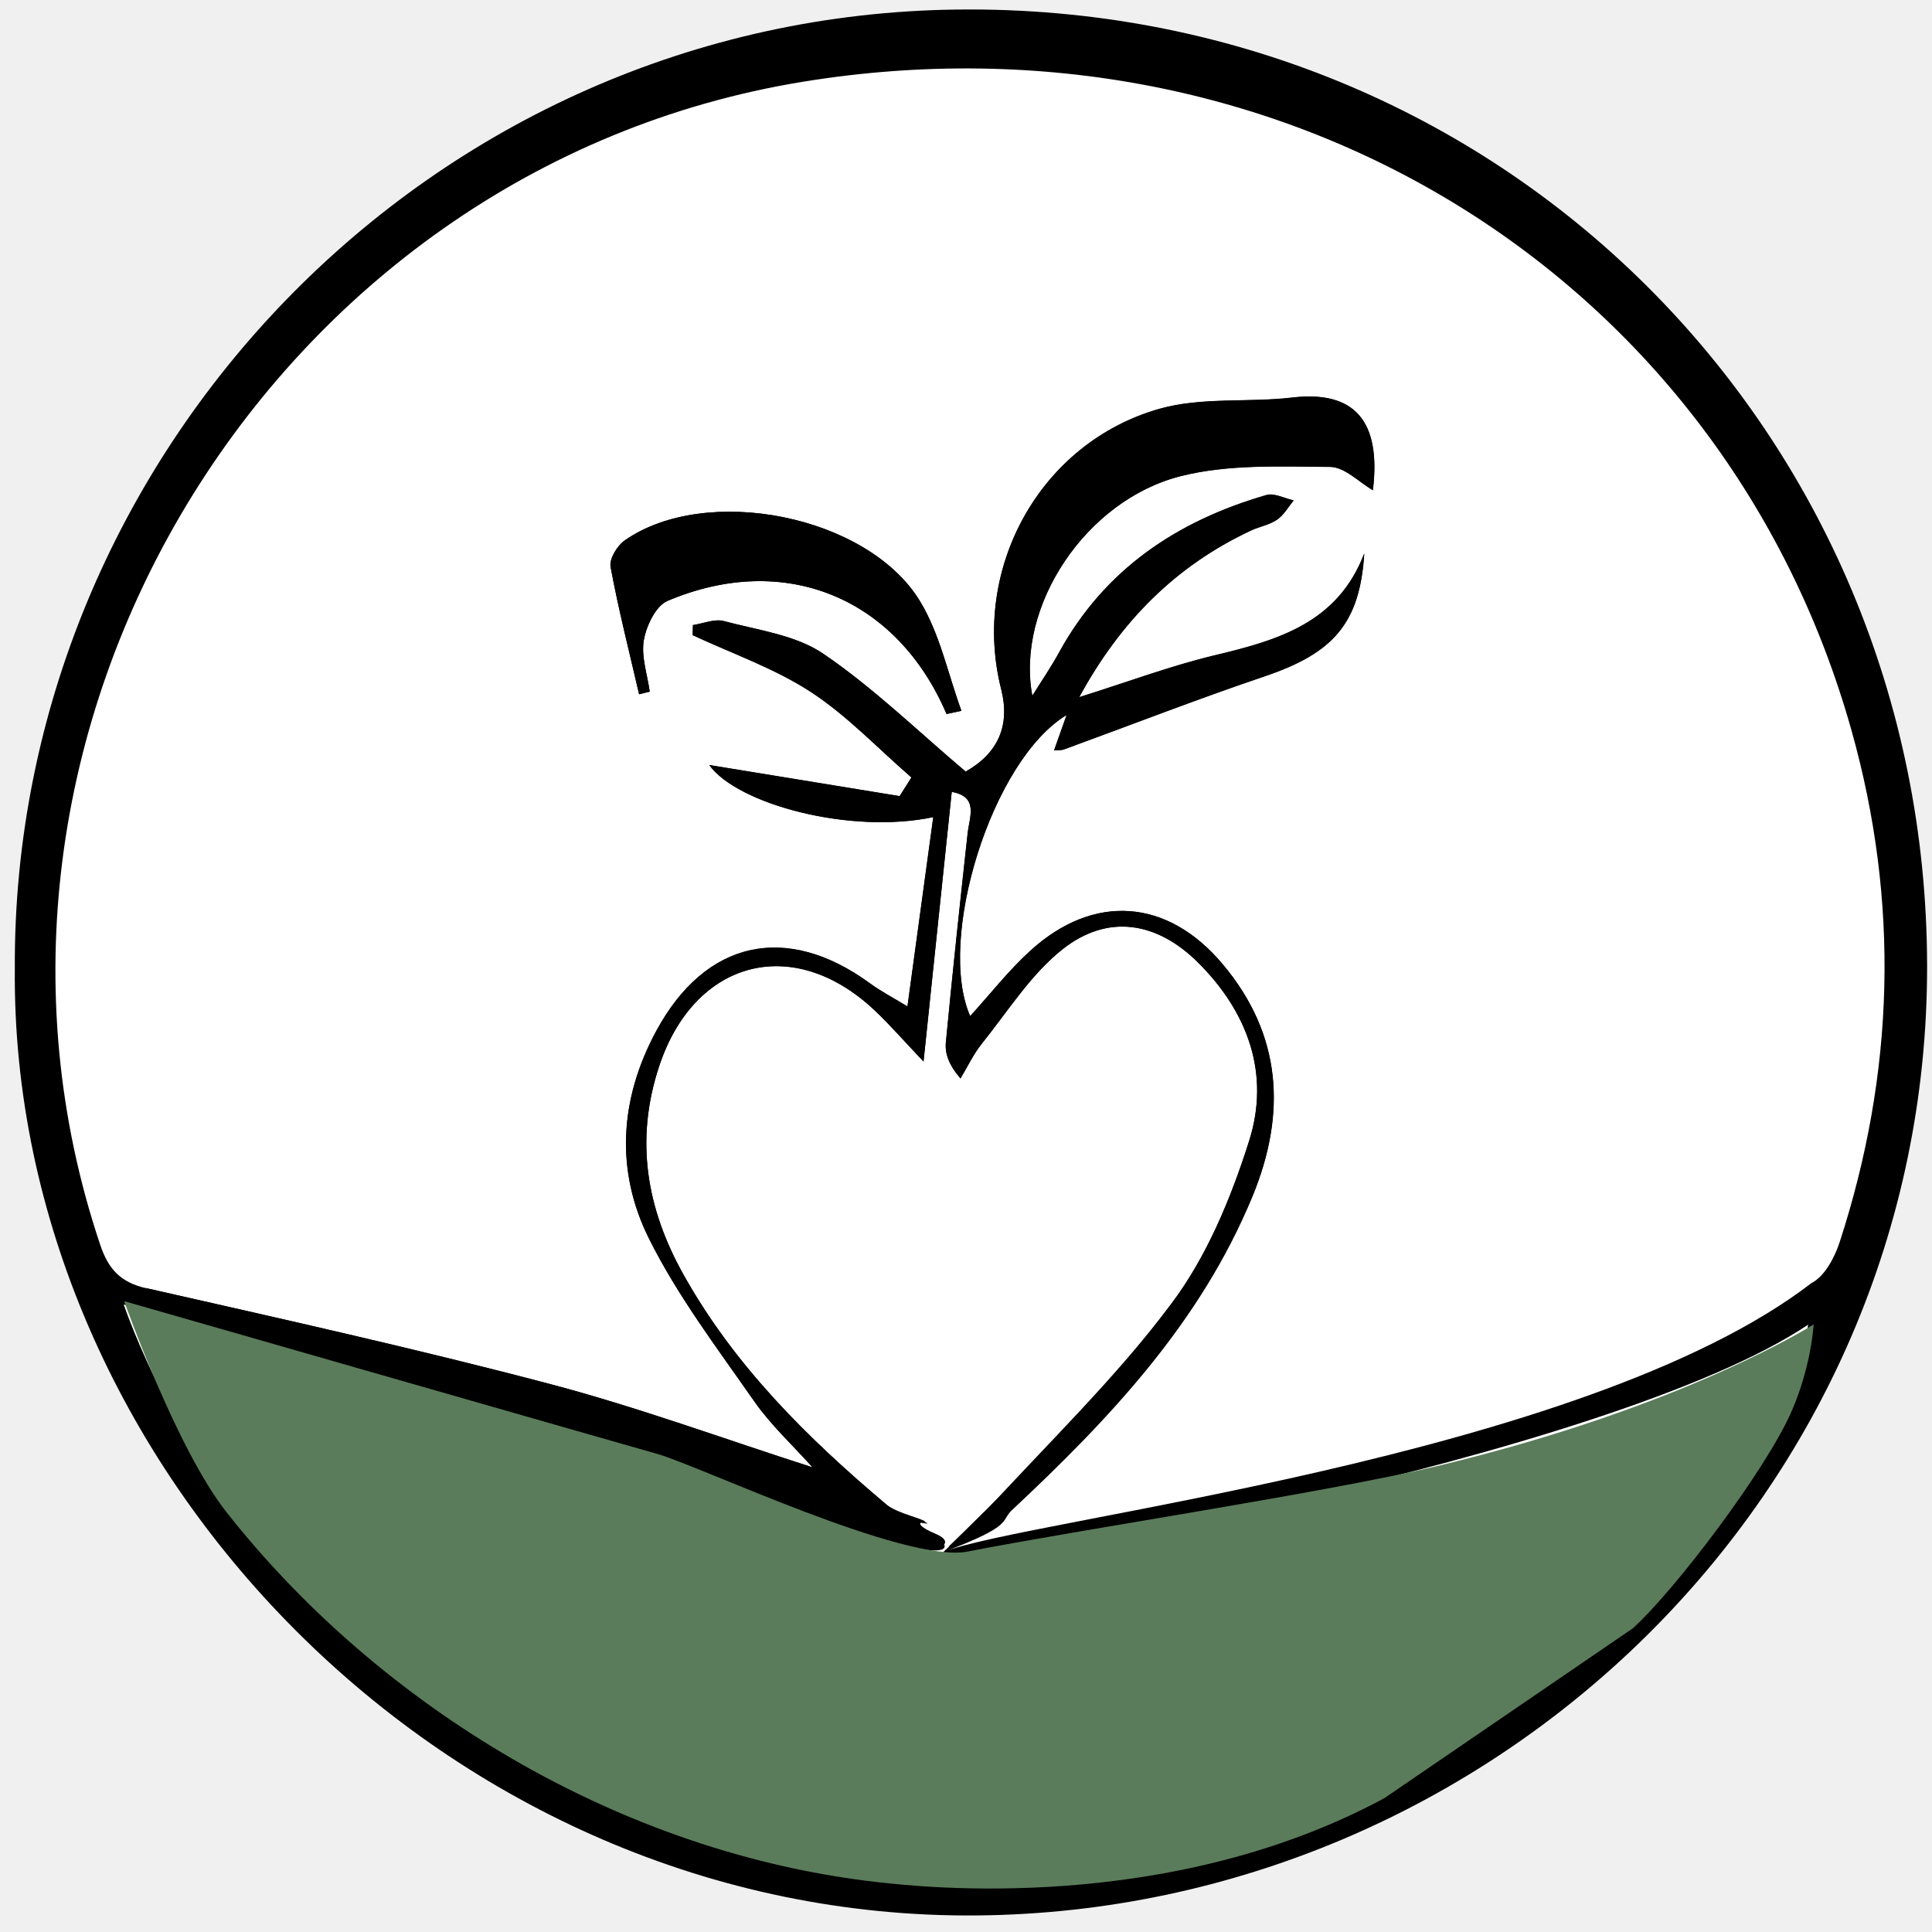
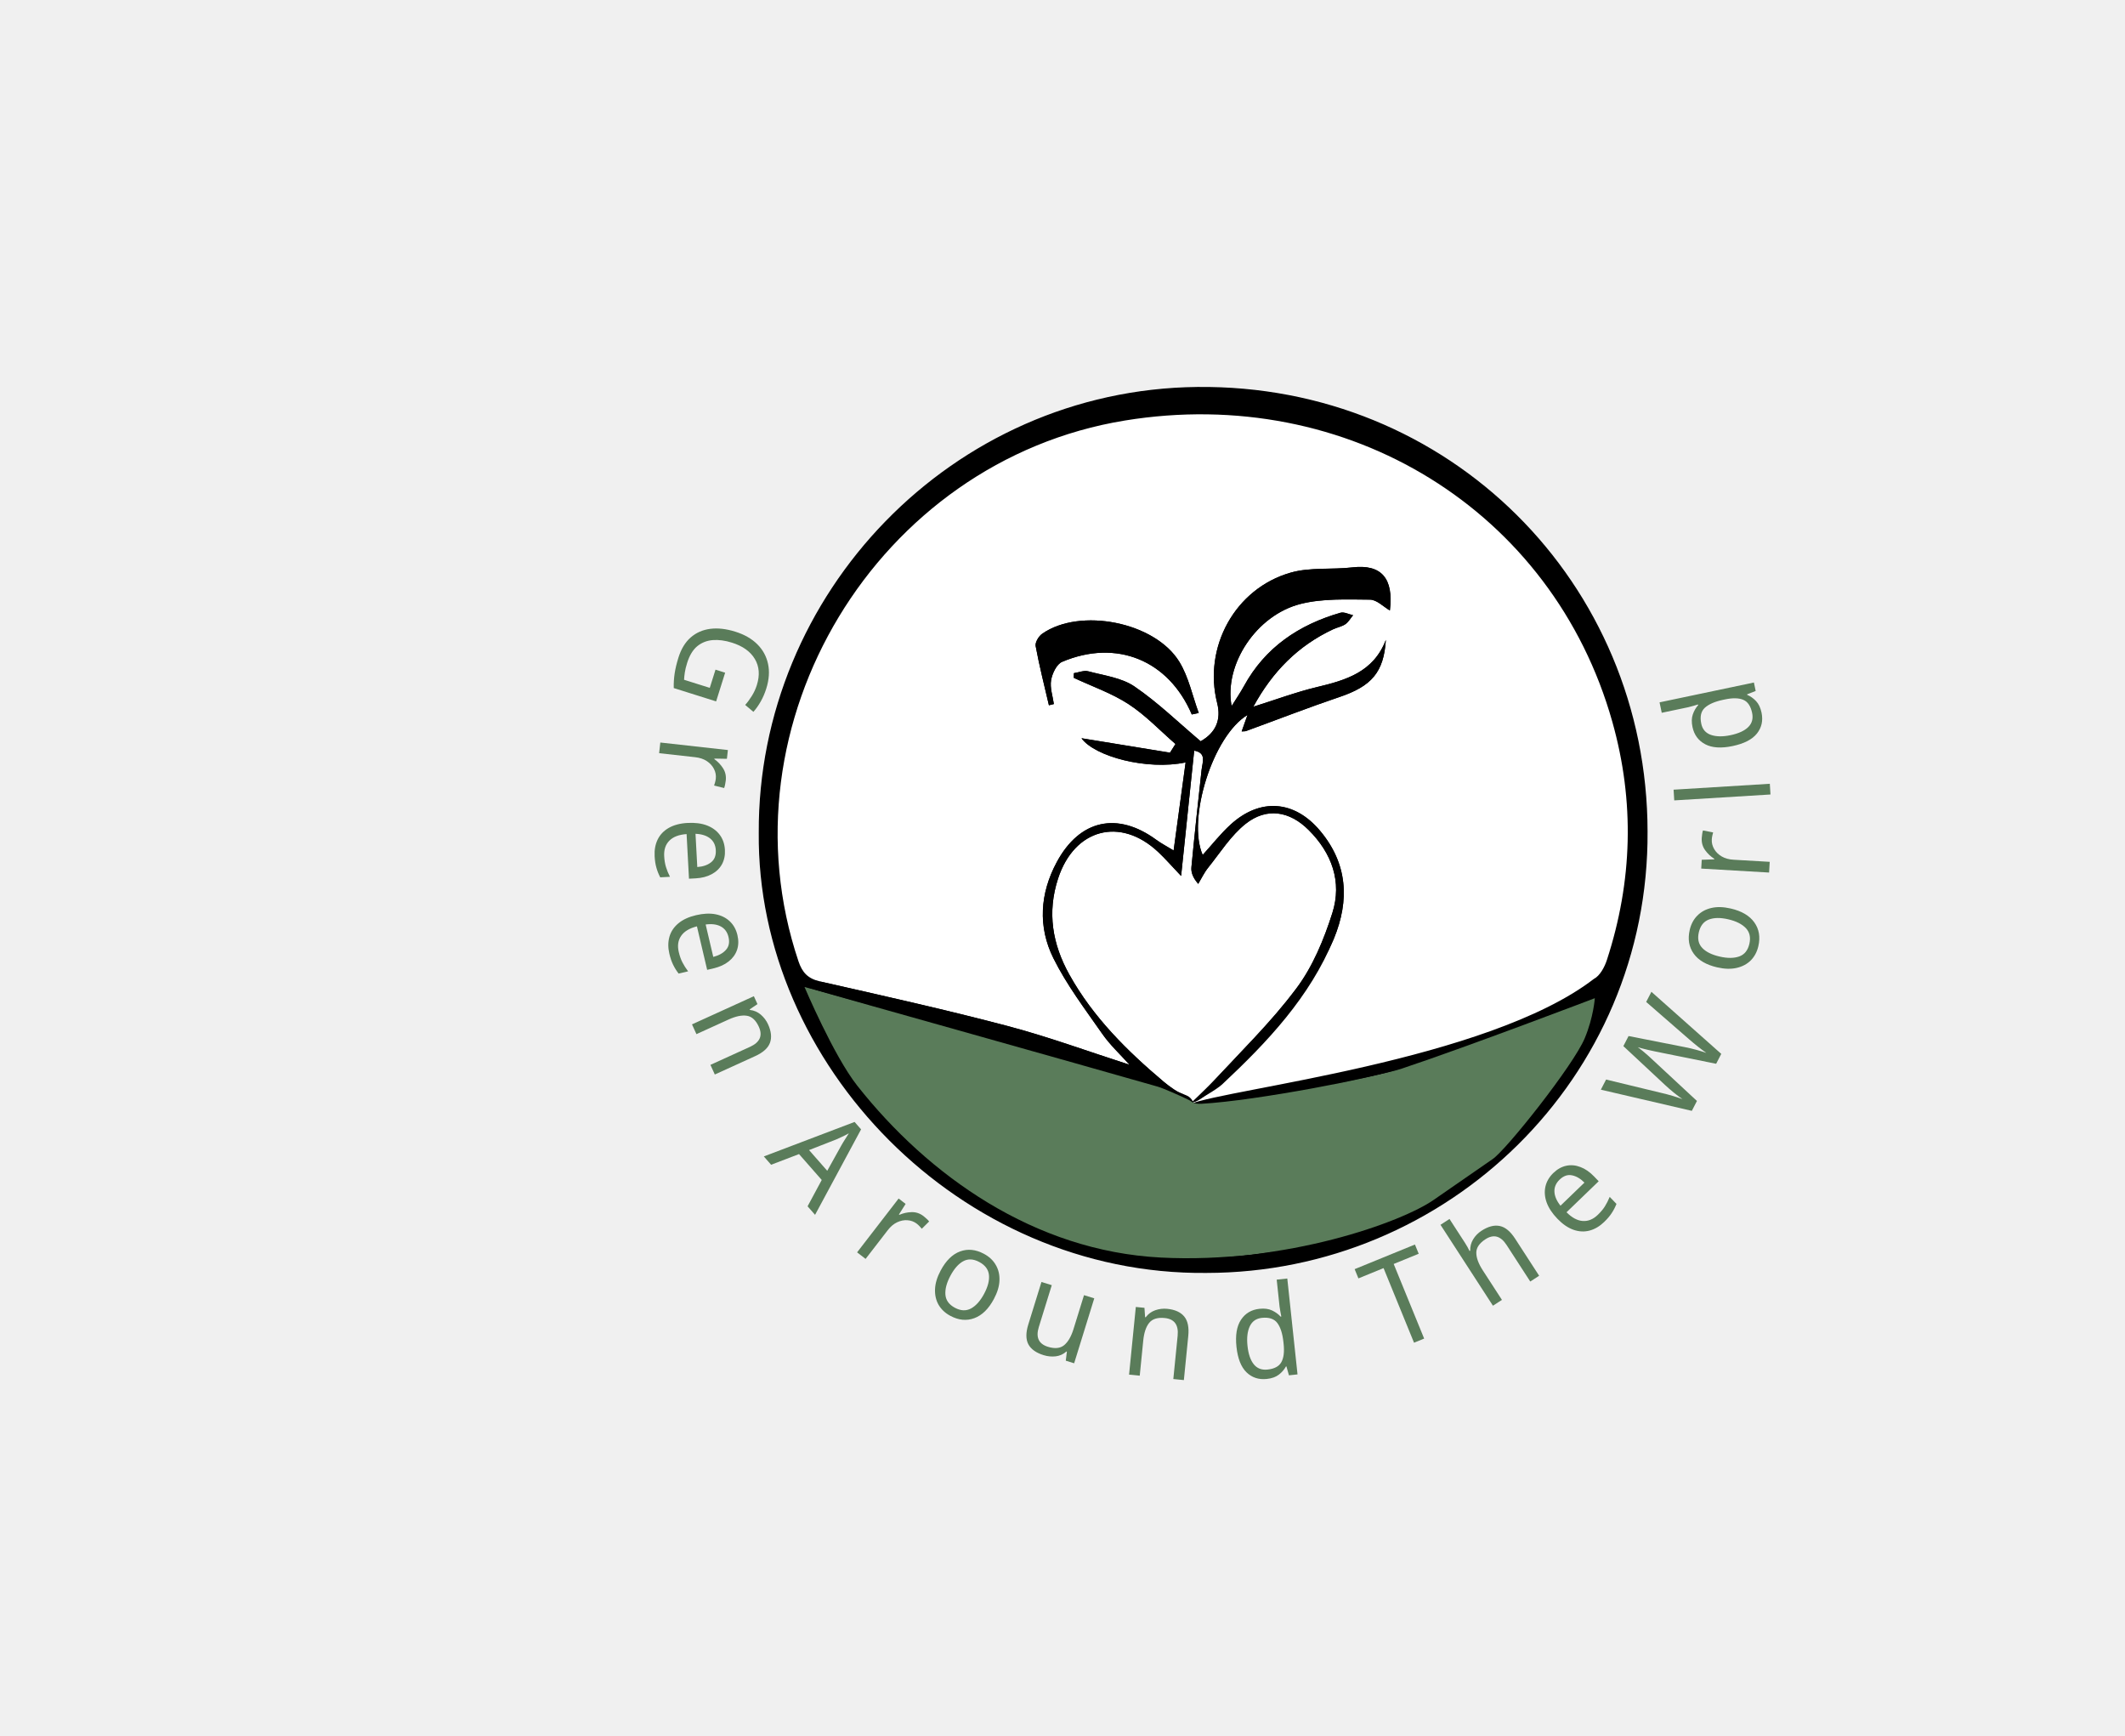
- <svg xmlns="http://www.w3.org/2000/svg" version="1.1" id="Layer_1" x="0px" y="0px" viewBox="0 0 300 300" style="enable-background:new 0 0 300 300;" xml:space="preserve">
-   <style type="text/css">
- 	.st0{fill:#FFFFFF;}
- 	.st1{fill:#5A7C5A;}
- </style>
+ <svg xmlns="http://www.w3.org/2000/svg" id="Layer_1" viewBox="0 0 469.39 383.23">
+   <defs>
+     <style>.cls-1{fill:#fff;}.cls-2,.cls-3,.cls-4{fill:#5a7c5a;}.cls-3{font-size:28.01px;}.cls-3,.cls-4{font-family:KarelleDEMO, 'Karelle DEMO';}.cls-4{font-size:86.67px;}</style>
+   </defs>
  <g>
-     <path class="st0" d="M2.3,150.38C1.58,227.59,69.45,298.23,151.8,297.43c79.66-0.78,147.57-65.24,147.44-147.52   C299.1,66.98,233.02,0.53,148.75,1.48C66.8,2.39,1.9,70.56,2.3,150.38z" />
-     <path d="M2.3,150.38C1.9,70.56,66.8,2.39,148.75,1.48c84.28-0.94,150.36,65.5,150.49,148.43c0.14,82.27-67.78,146.74-147.44,147.52   C69.45,298.23,1.58,227.59,2.3,150.38z M146.48,241c12.5-5.11,99.31-14.46,134.81-41.77c2.03-1.02,3.6-3.97,4.37-6.35   c8.56-26.3,9.32-52.89,1.82-79.53C267.61,42.8,199.15,0.55,124.64,12.7C41.82,26.2-11.12,113.93,15.57,193.32   c1.26,3.75,3.15,5.82,7.19,6.73c20.9,4.74,41.83,9.39,62.55,14.85c13.72,3.62,27.09,8.55,40.88,12.97   c-3.09-3.45-6.49-6.58-9.08-10.29c-5.74-8.24-11.91-16.36-16.35-25.29c-5.22-10.5-4.54-21.64,1.15-32.17   c7.63-14.12,20.21-16.89,33.19-7.41c1.69,1.24,3.58,2.22,5.82,3.59c1.42-10.42,2.69-19.75,4.01-29.41   c-12.8,2.72-30.38-1.97-34.79-8.08c9.37,1.53,19.47,3.18,29.57,4.83c0.61-0.97,1.22-1.93,1.83-2.9c-5.19-4.49-9.97-9.6-15.67-13.31   c-5.62-3.66-12.16-5.92-18.3-8.79c0.01-0.52,0.02-1.04,0.04-1.56c1.61-0.24,3.36-1.01,4.81-0.62c5.25,1.4,11.12,2.13,15.43,5.07   c7.83,5.33,14.72,12.06,22.11,18.3c5-2.81,6.95-7.11,5.52-12.77c-4.72-18.64,5.95-38.28,24.6-43.57c6.5-1.84,13.75-0.94,20.6-1.74   c9.63-1.13,13.82,3.59,12.51,14.38c-2.12-1.22-4.37-3.6-6.64-3.62c-7.73-0.06-15.75-0.43-23.14,1.42   c-14.85,3.72-25.71,20.31-23.1,34.13c1.54-2.48,2.94-4.5,4.11-6.65c7.1-12.98,18.37-20.5,32.23-24.52   c1.23-0.36,2.82,0.52,4.24,0.82c-0.84,1.02-1.52,2.27-2.57,2.99c-1.18,0.81-2.73,1.07-4.06,1.69   c-11.73,5.49-20.29,14.14-26.68,25.89c7.6-2.38,14.27-4.89,21.15-6.53c9.75-2.32,19-5.01,23.12-15.79   c-0.68,10.88-4.84,15.48-15.47,19.07c-10.49,3.55-20.81,7.57-31.21,11.37c-0.34,0.12-0.74,0.07-1.48,0.13   c0.61-1.72,1.16-3.27,1.95-5.5c-11.66,7.01-20.23,34.85-14.98,46.77c3.13-3.43,5.97-7.09,9.35-10.16   c9.83-8.95,21.26-8.11,29.82,2.05c9.26,10.99,9.96,23.22,4.66,36.09c-8.06,19.58-22.2,34.53-37.34,48.7   C155.28,236.22,157.52,236.87,146.48,241c2.52-2.41,4.58-4.17,6.4-6.16c9.79-10.68,20.31-20.83,28.99-32.35   c5.54-7.35,9.3-16.47,12.11-25.35c3.28-10.37-0.18-19.95-7.95-27.68c-6.36-6.33-14.02-7.61-21.05-2.04   c-4.94,3.92-8.49,9.63-12.52,14.65c-1.31,1.63-2.22,3.59-3.31,5.4c-1.83-2.12-2.43-3.89-2.27-5.59c1.03-10.83,2.2-21.65,3.38-32.46   c0.29-2.63,1.75-5.68-2.47-6.45c-1.46,13.98-2.87,27.4-4.38,41.87c-3.07-3.22-5.25-5.75-7.66-8.01c-12.67-11.87-28-7.73-33.43,8.85   c-3.72,11.37-1.93,21.94,3.77,32.17c7.93,14.22,19.27,25.44,31.56,35.79c1.68,1.42,4.31,1.97,6.4,2.9   c-0.87,1-83.63-22.41-124.85-33.98c16.59,46.11,69.72,94.88,143.5,89.06c51.84-4.08,113.9-49.56,118.06-85.92   C250.16,226.24,147.62,245.02,146.48,241z" />
-     <path d="M146.61,239.81c0,0,0.8-0.73-1.33-1.64c-4.61-1.98-1.08-2.05-1.41-1.71c-0.25-0.64-4.55-1.42-6.23-2.84   c-12.29-10.35-23.63-21.57-31.56-35.79c-5.7-10.22-7.5-20.8-3.77-32.17c5.43-16.58,20.77-20.72,33.43-8.85   c2.42,2.27,4.59,4.79,7.66,8.01c1.51-14.46,2.92-27.89,4.38-41.87c4.22,0.77,2.76,3.82,2.47,6.45   c-1.19,10.81-2.35,21.63-3.38,32.46c-0.16,1.7,0.44,3.47,2.27,5.59c1.09-1.81,2-3.77,3.31-5.4c4.04-5.02,7.58-10.73,12.52-14.65   c7.02-5.57,14.68-4.3,21.05,2.04c7.77,7.73,11.23,17.31,7.95,27.68c-2.81,8.88-6.57,18-12.11,25.35   c-8.68,11.52-12.91,15.16-22.7,25.84c-1.82,1.99-9.34,9.44-11.85,11.84c3.04,2.39,39.11-34.82,47.16-54.4   c5.29-12.87,4.6-25.1-4.66-36.09c-8.56-10.16-19.99-10.99-29.82-2.05c-3.38,3.07-6.22,6.73-9.35,10.16   c-5.25-11.92,3.32-39.75,14.98-46.77c-0.79,2.23-1.34,3.78-1.95,5.5c0.74-0.06,1.14-0.01,1.48-0.13   c10.4-3.8,20.73-7.82,31.21-11.37c10.63-3.59,14.79-8.2,15.47-19.07c-4.11,10.77-13.36,13.46-23.12,15.79   c-6.88,1.64-13.54,4.14-21.15,6.53c6.39-11.74,14.95-20.4,26.68-25.89c1.33-0.62,2.88-0.88,4.06-1.69   c1.05-0.72,1.73-1.97,2.57-2.99c-1.42-0.3-3.01-1.18-4.24-0.82c-13.87,4.02-25.14,11.54-32.23,24.52   c-1.17,2.15-2.57,4.17-4.11,6.65c-2.61-13.82,8.25-30.42,23.1-34.13c7.38-1.85,15.41-1.47,23.14-1.42c2.27,0.02,4.52,2.4,6.64,3.62   c1.31-10.79-2.89-15.5-12.51-14.38c-6.85,0.8-14.1-0.1-20.6,1.74c-18.65,5.29-29.32,24.93-24.6,43.57   c1.43,5.65-0.52,9.95-5.52,12.77c-7.39-6.24-14.27-12.97-22.11-18.3c-4.31-2.93-10.18-3.66-15.43-5.07   c-1.44-0.39-3.2,0.38-4.81,0.62c-0.01,0.52-0.02,1.04-0.04,1.56c6.14,2.87,12.67,5.13,18.3,8.79c5.7,3.71,10.48,8.82,15.67,13.31   c-0.61,0.97-1.22,1.93-1.83,2.9c-10.1-1.65-20.2-3.3-29.57-4.83c4.4,6.11,21.99,10.8,34.79,8.08c-1.32,9.66-2.59,18.99-4.01,29.41   c-2.24-1.37-4.12-2.35-5.82-3.59c-12.98-9.48-25.56-6.7-33.19,7.41c-5.69,10.53-6.37,21.67-1.15,32.17   c4.44,8.94,10.61,17.05,16.35,25.29c2.58,3.71,5.99,6.84,9.08,10.29c-13.79-4.43-27.16-9.36-40.88-12.97   c-20.72-5.46-41.65-10.11-62.55-14.85C18.72,199.14,150.18,248.08,146.61,239.81z M146.98,110.87c0.77-0.16,1.54-0.33,2.31-0.49   c-2.1-5.72-3.34-11.96-6.45-17.05c-8.15-13.36-33.23-18.24-45.85-9.4c-1.16,0.82-2.4,2.88-2.18,4.1   c1.23,6.64,2.91,13.19,4.43,19.78c0.55-0.14,1.1-0.27,1.65-0.41c-0.37-2.67-1.35-5.44-0.92-7.97c0.38-2.24,1.86-5.35,3.68-6.12   C121.87,85.59,139.24,92.79,146.98,110.87z" />
-     <path d="M146.98,110.87c-7.73-18.08-25.11-25.28-43.33-17.57c-1.82,0.77-3.3,3.88-3.68,6.12c-0.43,2.53,0.55,5.3,0.92,7.97   c-0.55,0.14-1.1,0.27-1.65,0.41c-1.52-6.58-3.2-13.14-4.43-19.78c-0.23-1.22,1.01-3.28,2.18-4.1c12.62-8.84,37.7-3.96,45.85,9.4   c3.11,5.1,4.36,11.34,6.45,17.05C148.51,110.54,147.75,110.71,146.98,110.87z" />
+     <path class="cls-1" d="M167.6,183.91c-.47,51.05,44.4,97.75,98.85,97.22,52.67-.51,97.57-43.14,97.48-97.53-.09-54.83-43.78-98.76-99.5-98.14-54.18,.61-97.09,45.68-96.83,98.45Z" />
+     <path d="M167.6,183.91c-.26-52.78,42.65-97.85,96.83-98.45,55.72-.62,99.41,43.31,99.5,98.14,.33,54.6-44.24,97.5-97.48,97.53-54.45,.53-99.33-46.17-98.85-97.22Zm95.33,59.91c8.26-3.38,65.66-9.56,89.13-27.62,1.34-.68,2.38-2.62,2.89-4.2,5.66-17.39,6.16-34.97,1.2-52.58-13.14-46.65-58.4-74.58-107.66-66.55-54.76,8.93-89.76,66.93-72.12,119.42,.83,2.48,2.09,3.85,4.76,4.45,13.82,3.14,27.66,6.21,41.35,9.82,9.07,2.39,17.91,5.65,27.03,8.58-2.04-2.28-4.29-4.35-6-6.8-3.8-5.45-7.87-10.81-10.81-16.72-3.45-6.94-3-14.31,.76-21.27,5.05-9.33,13.36-11.17,21.94-4.9,1.12,.82,2.36,1.47,3.85,2.37,.94-6.89,1.78-13.06,2.65-19.45-8.46,1.8-20.09-1.3-23-5.34,6.2,1.01,12.87,2.1,19.55,3.19,.4-.64,.81-1.28,1.21-1.92-3.43-2.97-6.6-6.35-10.36-8.8-3.72-2.42-8.04-3.91-12.1-5.81,0-.34,.02-.69,.02-1.03,1.06-.16,2.22-.67,3.18-.41,3.47,.93,7.35,1.41,10.2,3.35,5.18,3.53,9.73,7.97,14.62,12.1,3.31-1.86,4.59-4.7,3.65-8.44-3.12-12.32,3.93-25.31,16.26-28.81,4.3-1.22,9.09-.62,13.62-1.15,6.36-.74,9.14,2.37,8.27,9.51-1.4-.81-2.89-2.38-4.39-2.39-5.11-.04-10.41-.29-15.3,.94-9.82,2.46-17,13.43-15.27,22.57,1.02-1.64,1.94-2.98,2.72-4.4,4.69-8.58,12.14-13.56,21.31-16.21,.81-.24,1.86,.34,2.8,.54-.56,.67-1,1.5-1.7,1.98-.78,.54-1.81,.7-2.69,1.12-7.76,3.63-13.42,9.35-17.64,17.11,5.03-1.58,9.44-3.23,13.98-4.32,6.45-1.53,12.56-3.31,15.29-10.44-.45,7.19-3.2,10.23-10.23,12.61-6.93,2.34-13.76,5-20.64,7.51-.22,.08-.49,.05-.98,.09,.4-1.14,.77-2.17,1.29-3.64-7.71,4.64-13.38,23.04-9.9,30.92,2.07-2.27,3.95-4.69,6.18-6.72,6.5-5.92,14.06-5.36,19.72,1.35,6.12,7.27,6.58,15.35,3.08,23.86-5.33,12.95-14.68,22.83-24.69,32.2-1.23,1.15-5.26,3.47-7.05,4.31,1.66-1.59,3.03-2.76,4.23-4.07,6.47-7.06,13.43-13.77,19.17-21.39,3.66-4.86,6.15-10.89,8.01-16.76,2.17-6.86-.12-13.19-5.26-18.3-4.21-4.19-9.27-5.03-13.91-1.35-3.27,2.59-5.61,6.37-8.28,9.69-.87,1.08-1.47,2.37-2.19,3.57-1.21-1.4-1.61-2.57-1.5-3.7,.68-7.16,1.45-14.31,2.24-21.46,.19-1.74,1.15-3.75-1.63-4.27-.97,9.24-1.89,18.12-2.89,27.68-2.03-2.13-3.47-3.8-5.07-5.3-8.37-7.85-18.51-5.11-22.1,5.85-2.46,7.51-1.27,14.51,2.5,21.27,5.24,9.4,12.74,16.82,20.86,23.66,1.11,.94,3.24,2.42,4.63,3.03-.57,.66-55.69-15.94-82.94-23.58,10.97,30.49,46.1,62.73,94.88,58.89,6.19-.49,12.3-1.81,18.22-3.66,6.22-1.95,12.25-4.5,18.03-7.5,5.74-2.99,11.25-6.43,16.42-10.32,5.57-4.19,10.8-8.91,15.27-14.28,3.81-4.58,7.19-9.74,9.01-15.46,.53-1.65,.91-3.35,1.11-5.08-20.23,13.58-88.03,25.5-88.78,22.84Z" />
+     <path d="M263.71,243.98s-.17-1.42-1.57-2.03c-3.05-1.31-2.43-.97-2.43-.97,0,0-1.52-1.1-2.63-2.03-8.12-6.84-15.62-14.26-20.86-23.66-3.77-6.76-4.96-13.75-2.5-21.27,3.59-10.96,13.73-13.7,22.1-5.85,1.6,1.5,3.04,3.17,5.07,5.3,1-9.56,1.93-18.44,2.89-27.68,2.79,.51,1.82,2.53,1.63,4.27-.78,7.15-1.56,14.3-2.24,21.46-.11,1.12,.29,2.29,1.5,3.7,.72-1.2,1.32-2.49,2.19-3.57,2.67-3.32,5.01-7.09,8.28-9.69,4.64-3.68,9.71-2.84,13.91,1.35,5.14,5.11,7.42,11.44,5.26,18.3-1.86,5.87-4.34,11.9-8.01,16.76-5.74,7.62-8.53,10.02-15.01,17.09-1.2,1.31-6.17,6.24-7.84,7.83,2.01,1.58,25.86-23.02,31.18-35.97,3.5-8.51,3.04-16.59-3.08-23.86-5.66-6.72-13.22-7.27-19.72-1.35-2.23,2.03-4.11,4.45-6.18,6.72-3.47-7.88,2.2-26.28,9.9-30.92-.52,1.47-.89,2.5-1.29,3.64,.49-.04,.75,0,.98-.09,6.88-2.51,13.7-5.17,20.64-7.52,7.03-2.38,9.78-5.42,10.23-12.61-2.72,7.12-8.84,8.9-15.29,10.44-4.55,1.08-8.96,2.74-13.98,4.32,4.23-7.76,9.89-13.49,17.64-17.11,.88-.41,1.9-.58,2.69-1.12,.69-.47,1.14-1.31,1.7-1.98-.94-.2-1.99-.78-2.8-.54-9.17,2.66-16.62,7.63-21.31,16.21-.78,1.42-1.7,2.76-2.72,4.4-1.73-9.14,5.45-20.11,15.27-22.57,4.88-1.22,10.19-.97,15.3-.94,1.5,.01,2.99,1.59,4.39,2.39,.87-7.13-1.91-10.25-8.27-9.51-4.53,.53-9.32-.07-13.62,1.15-12.33,3.5-19.38,16.48-16.26,28.81,.95,3.74-.34,6.58-3.65,8.44-4.89-4.12-9.44-8.57-14.62-12.1-2.85-1.94-6.73-2.42-10.2-3.35-.95-.25-2.11,.25-3.18,.41,0,.34-.02,.69-.02,1.03,4.06,1.9,8.38,3.39,12.1,5.81,3.77,2.45,6.93,5.83,10.36,8.8-.4,.64-.81,1.28-1.21,1.92-6.68-1.09-13.36-2.18-19.55-3.19,2.91,4.04,14.54,7.14,23,5.34-.87,6.39-1.71,12.55-2.65,19.45-1.48-.91-2.73-1.55-3.85-2.37-8.58-6.27-16.9-4.43-21.94,4.9-3.76,6.96-4.21,14.33-.76,21.27,2.94,5.91,7.01,11.27,10.81,16.72,1.71,2.45,3.96,4.52,6,6.8-9.12-2.93-17.96-6.19-27.03-8.58-13.7-3.61-27.54-6.69-41.35-9.82-2.67-.61,81.58,26.23,82.58,27.23Zm-.45-86.19c.51-.11,1.02-.22,1.52-.33-1.39-3.78-2.21-7.9-4.27-11.28-5.39-8.83-21.97-12.06-30.31-6.21-.77,.54-1.59,1.9-1.44,2.71,.81,4.39,1.92,8.72,2.93,13.08,.36-.09,.73-.18,1.09-.27-.24-1.76-.89-3.59-.61-5.27,.25-1.48,1.23-3.54,2.43-4.05,12.05-5.1,23.54-.34,28.65,11.62Z" />
+     <path d="M263.26,157.79c-5.11-11.96-16.6-16.72-28.65-11.62-1.2,.51-2.18,2.57-2.43,4.05-.29,1.67,.36,3.5,.61,5.27-.36,.09-.73,.18-1.09,.27-1.01-4.35-2.12-8.69-2.93-13.08-.15-.81,.67-2.17,1.44-2.71,8.34-5.85,24.93-2.62,30.31,6.21,2.06,3.37,2.88,7.5,4.27,11.28-.51,.11-1.02,.22-1.52,.33Z" />
  </g>
-   <path class="st1" d="M214.96,279.22c-33.68,18.15-72.16,13.76-78.41,13.07c-40.27-4.47-77.61-27.33-101.36-57.45  c-7.87-9.98-15.91-32.8-15.91-32.8s75.32,21.62,82.71,23.7c6.68,1.88,38.55,17.1,48.29,15.18c16.87-3.32,55.7-9.15,72.89-13.27  c38.59-9.25,58.45-22,58.45-22s-0.32,6.32-3.37,13.38c-3.93,9.13-18.18,27.92-24.7,33.81" />
+   <path class="cls-2" d="M316.71,264.98c-7,4.9-32.52,14.2-60.35,12.75-27.87-1.45-51.31-18.07-67.02-37.98-5.21-6.6-11.63-21.77-11.63-21.77,0,0,63.4,17.81,78,22,1.15,.33,5,2,7,3,.59,.3,.87,.89,2.73,.79,12.25-.7,38.27-5.79,44.27-7.79,14.73-4.91,42.57-15.53,42.57-15.53,0,0-.27,4.16-2.23,8.85-2.49,5.97-17.35,24.69-20.35,26.69" />
+   <text class="cls-4" transform="translate(168.07 108.54) rotate(121.29) scale(.96 1)">
+     <tspan x="0" y="0"> </tspan>
+   </text>
+   <text class="cls-3" transform="translate(153.39 134.95) rotate(107.47) scale(.96 1)">
+     <tspan x="0" y="0">G</tspan>
+   </text>
+   <text class="cls-3" transform="translate(146.11 161.72) rotate(96.35) scale(.96 1)">
+     <tspan x="0" y="0">r</tspan>
+   </text>
+   <text class="cls-3" transform="translate(144.43 180.66) rotate(86.93) scale(.96 1)">
+     <tspan x="0" y="0">e</tspan>
+   </text>
+   <text class="cls-3" transform="translate(146.2 202.37) rotate(76.76) scale(.96 1)">
+     <tspan x="0" y="0">e</tspan>
+   </text>
+   <text class="cls-3" transform="translate(151.91 224.16) rotate(65.52) scale(.96 1)">
+     <tspan x="0" y="0">n</tspan>
+   </text>
+   <text class="cls-3" transform="translate(161.86 244.43) rotate(57.83) scale(.96 1)">
+     <tspan x="0" y="0"> </tspan>
+   </text>
+   <text class="cls-3" transform="translate(168.72 255.4) rotate(48.73) scale(.96 1)">
+     <tspan x="0" y="0">A</tspan>
+   </text>
+   <text class="cls-3" transform="translate(187.52 275.19) rotate(37.66) scale(.96 1)">
+     <tspan x="0" y="0">r</tspan>
+   </text>
+   <text class="cls-3" transform="translate(202.92 286.55) rotate(28.09) scale(.96 1)">
+     <tspan x="0" y="0">o</tspan>
+   </text>
+   <text class="cls-3" transform="translate(223.57 296.84) rotate(17.21) scale(.96 1)">
+     <tspan x="0" y="0">u</tspan>
+   </text>
+   <text class="cls-3" transform="translate(247.13 303.36) rotate(5.7) scale(.96 1)">
+     <tspan x="0" y="0">n</tspan>
+   </text>
+   <text class="cls-3" transform="translate(272.44 305.05) rotate(-6.09) scale(.96 1)">
+     <tspan x="0" y="0">d</tspan>
+   </text>
+   <text class="cls-3" transform="translate(294.75 301.91) rotate(-14.19) scale(.96 1)">
+     <tspan x="0" y="0"> </tspan>
+   </text>
+   <text class="cls-3" transform="translate(306.54 298.91) rotate(-22.22) scale(.96 1)">
+     <tspan x="0" y="0">T</tspan>
+   </text>
+   <text class="cls-3" transform="translate(327.86 289.61) rotate(-32.95) scale(.96 1)">
+     <tspan x="0" y="0">h</tspan>
+   </text>
+   <text class="cls-3" transform="translate(348.08 275.52) rotate(-43.95) scale(.96 1)">
+     <tspan x="0" y="0">e</tspan>
+   </text>
+   <text class="cls-3" transform="translate(361.99 261.31) rotate(-51.32) scale(.96 1)">
+     <tspan x="0" y="0"> </tspan>
+   </text>
+   <text class="cls-3" transform="translate(371.23 250.13) rotate(-62.68) scale(.96 1)">
+     <tspan x="0" y="0">W</tspan>
+   </text>
+   <text class="cls-3" transform="translate(386.31 216.78) rotate(-77.02) scale(.96 1)">
+     <tspan x="0" y="0">o</tspan>
+   </text>
+   <text class="cls-3" transform="translate(390.64 194.98) rotate(-86.66) scale(.96 1)">
+     <tspan x="0" y="0">r</tspan>
+   </text>
+   <text class="cls-3" transform="translate(391.22 177.74) rotate(-93.51) scale(.96 1)">
+     <tspan x="0" y="0">l</tspan>
+   </text>
+   <text class="cls-3" transform="translate(390.35 164.68) rotate(-101.87) scale(.96 1)">
+     <tspan x="0" y="0">d</tspan>
+   </text>
</svg>
